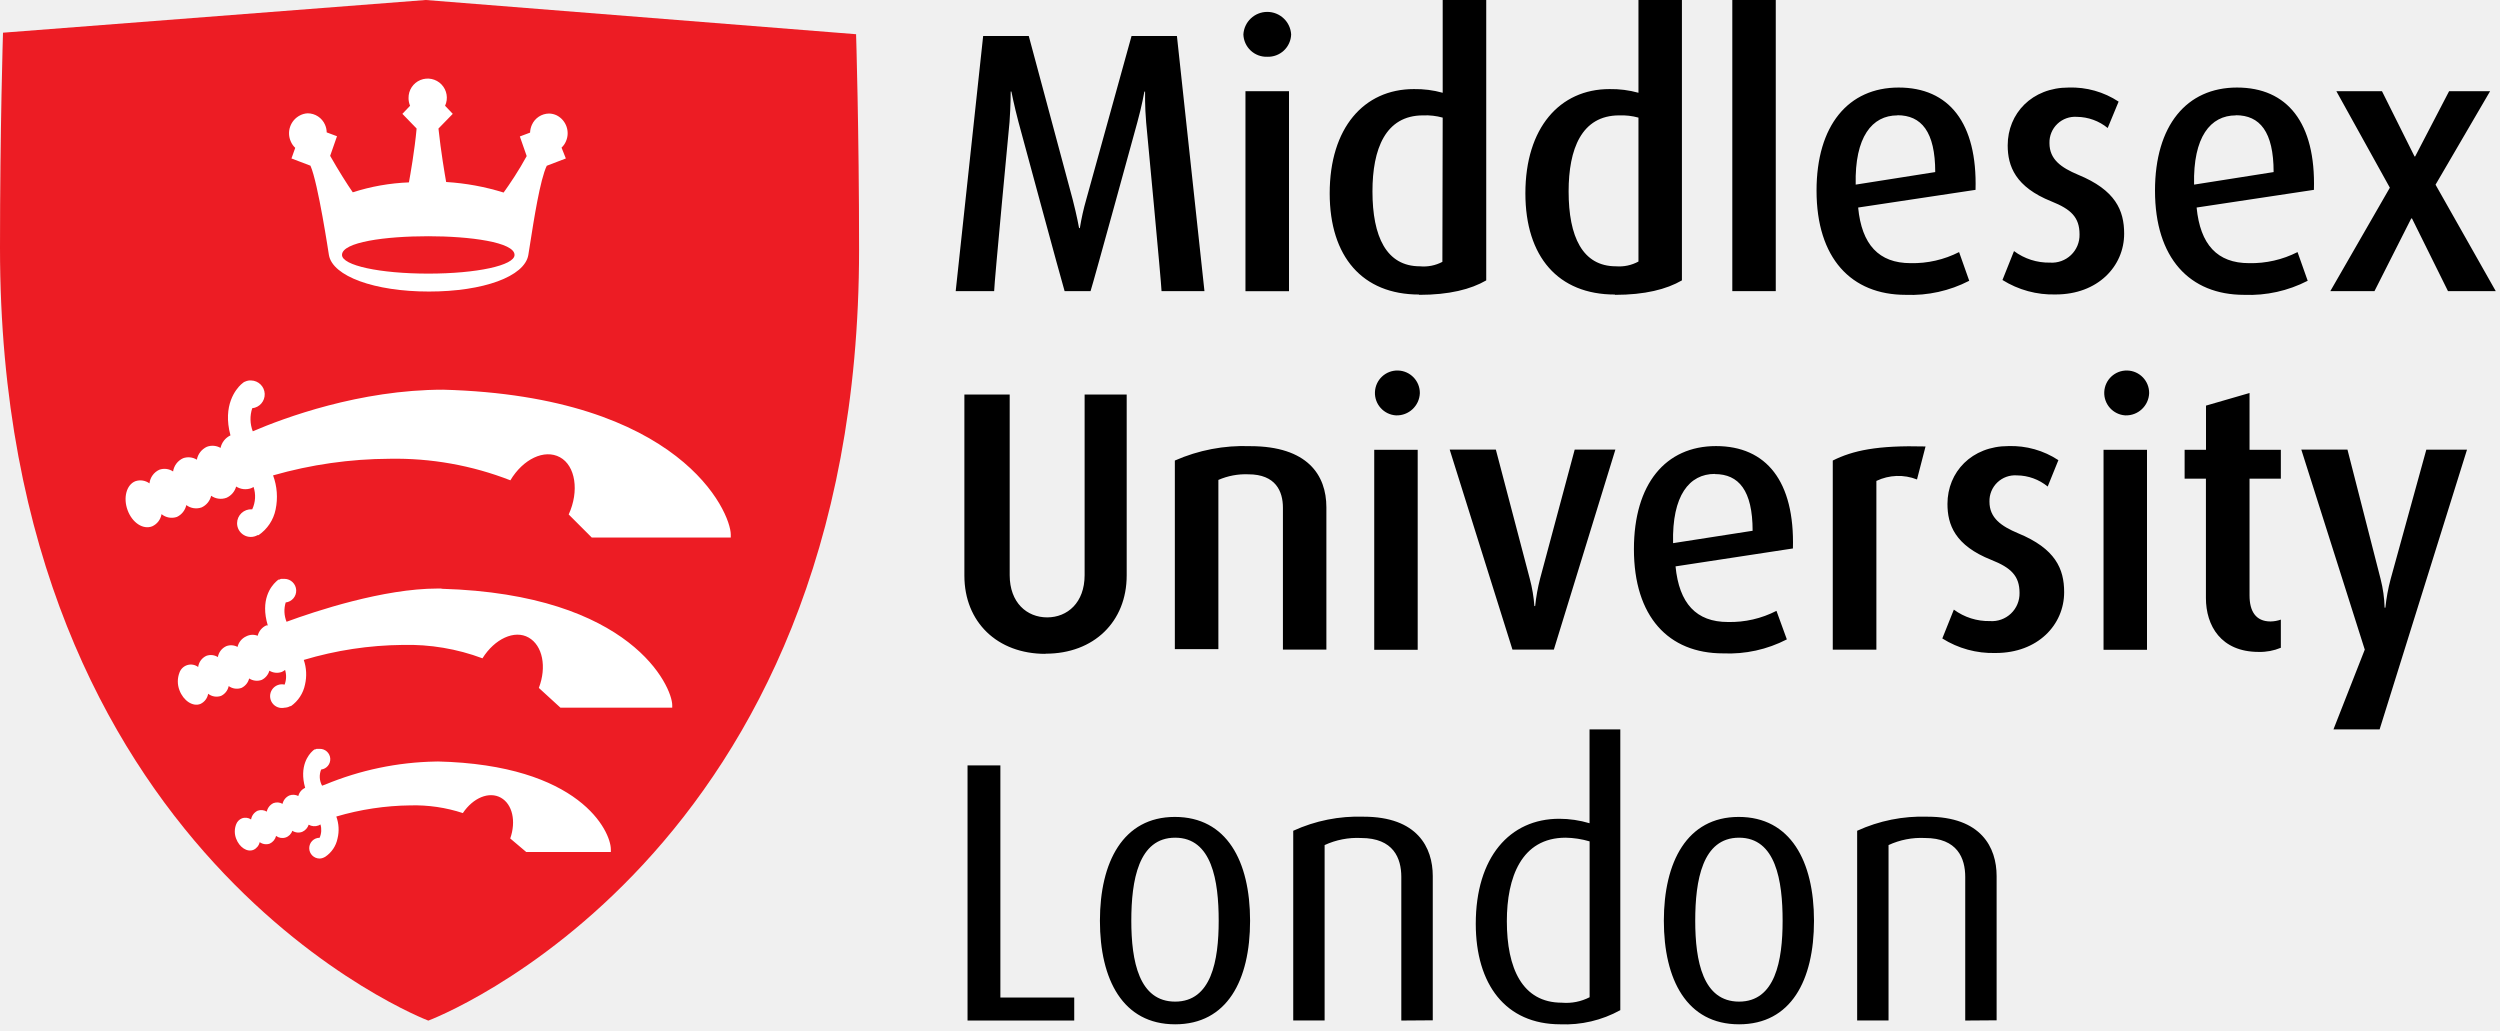
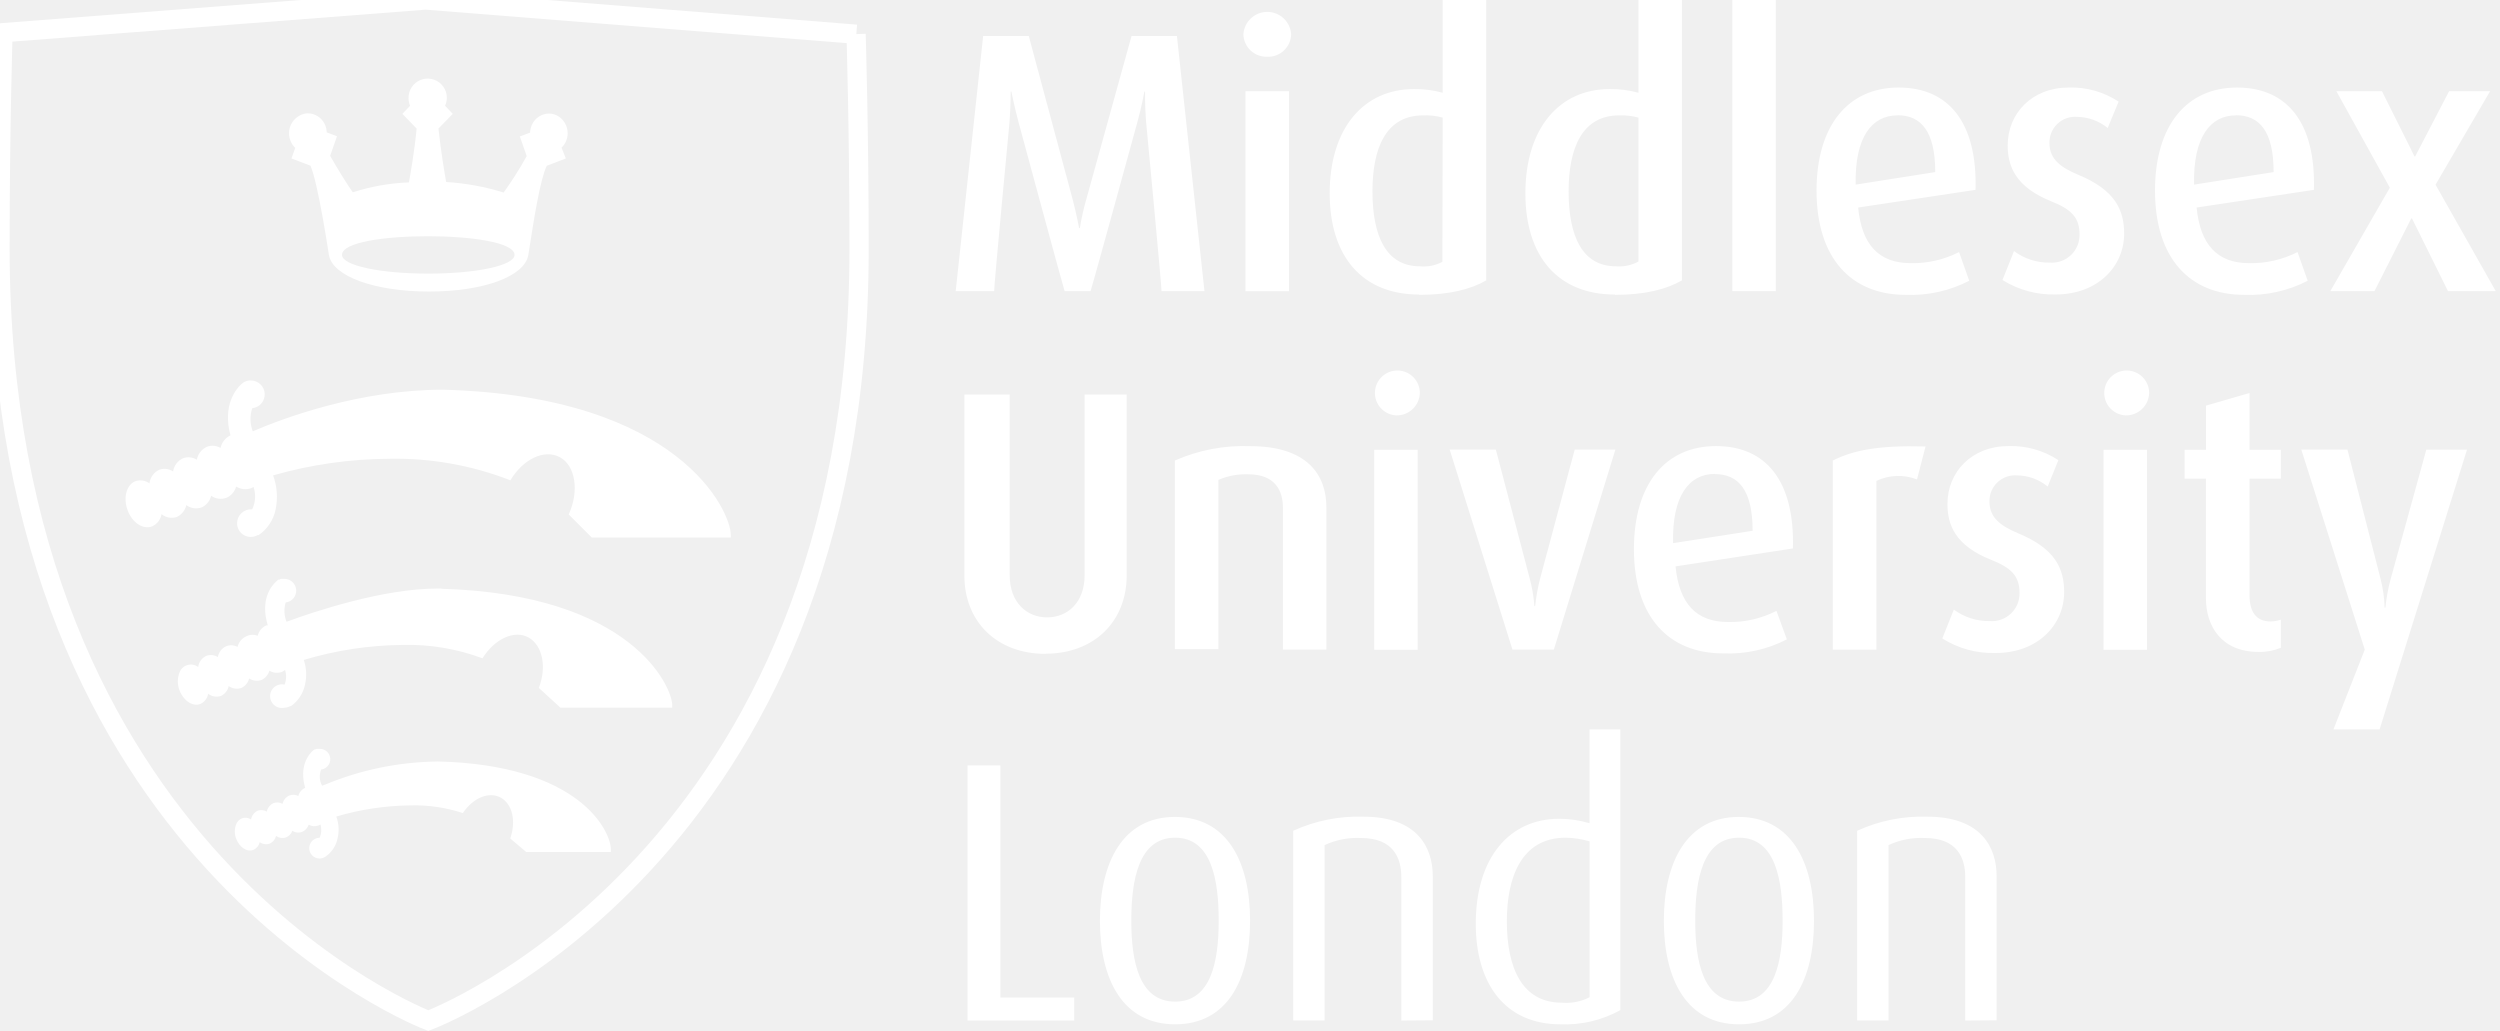
<svg xmlns="http://www.w3.org/2000/svg" width="325" height="134">
-   <path d="M111.32 4.45 55.34 0 .39 4.25S0 16.75 0 32.23c0 79.32 55.68 100.45 55.68 100.45s56-20.93 56-100.25c0-15.48-.39-28-.39-28" fill="#ed1c24" />
-   <path d="M255.48 132.67V114c0-2.41-1-5.06-5.24-5.06a10.06 10.06 0 0 0-4.73.92v22.8h-4.08V108a20.27 20.27 0 0 1 9.13-1.83c7 0 9 4 9 7.72v18.75zm-29.4-23.77c-4.77 0-5.7 5.54-5.7 10.8 0 5.26 1 10.51 5.7 10.51s5.66-5.3 5.66-10.51-.88-10.8-5.66-10.8m0 24.26c-6.82 0-9.78-5.84-9.78-13.46 0-7.62 3-13.5 9.73-13.5s9.79 5.74 9.79 13.5-3 13.46-9.74 13.46m-19.43-23.78a11.66 11.66 0 0 0-3.11-.48c-5.79 0-7.65 5.21-7.65 10.85 0 6.12 2 10.6 7.15 10.6a6.63 6.63 0 0 0 3.61-.71zm-3.8 23.78c-7.14 0-11-5.21-11-13.07 0-8.63 4.4-13.65 10.85-13.65a13.87 13.87 0 0 1 3.94.58v-12.2h4v36.5a14.87 14.87 0 0 1-7.83 1.84m-20.64-.49V114c0-2.41-1-5.06-5.24-5.06a10.08 10.08 0 0 0-4.73.92v22.8h-4.08V108a20.31 20.31 0 0 1 9.14-1.83c7 0 9 4 9 7.72v18.75zm-29.4-23.77c-4.77 0-5.7 5.54-5.7 10.8 0 5.26 1 10.51 5.7 10.51s5.66-5.3 5.66-10.51-.88-10.8-5.66-10.8m0 24.26c-6.82 0-9.78-5.84-9.78-13.46 0-7.62 3-13.5 9.74-13.5s9.78 5.74 9.78 13.5-3 13.46-9.74 13.46m-22.72-3.48V99.5h-4.27v33.17h13.87v-2.99zm179.3-34.86h-6l4.07-10.37-8.25-26h6l4.31 16.83A16.88 16.88 0 0 1 310 79h.1a23.57 23.57 0 0 1 .68-3.71l4.64-16.83h5.29zm-15.72-10.07c-4.92 0-6.86-3.43-6.86-7V62.23H284v-3.76h2.78v-5.74l5.66-1.64v7.38h4.07v3.76h-4.07v15.19c0 2 .78 3.37 2.73 3.37a4.24 4.24 0 0 0 1.34-.24v3.66a7.05 7.05 0 0 1-2.87.54m-20.18-26.28h5.65v26h-5.65zm2.83-4.47a2.92 2.92 0 1 1 3.1-2.89 3 3 0 0 1-3.1 2.89m-16.88 30.89A12.31 12.31 0 0 1 252.5 83l1.5-3.75a7.63 7.63 0 0 0 4.69 1.49 3.59 3.59 0 0 0 3.85-3.66c0-2.22-1.12-3.28-3.66-4.29-4.74-1.88-5.71-4.58-5.71-7.28 0-4.15 3.15-7.52 7.93-7.52a11.15 11.15 0 0 1 6.49 1.83l-1.39 3.43a6.38 6.38 0 0 0-4-1.45 3.33 3.33 0 0 0-3.57 3.42c0 2.12 1.53 3.18 3.71 4.1 4.87 2 6 4.63 6 7.66 0 4.25-3.43 7.91-8.9 7.91m-10.23-22.56a6.61 6.61 0 0 0-5.28.19v21.94h-5.67V59.87c2.6-1.3 5.76-2 12.06-1.83zm-26.29-.72c-3.3 0-5.57 2.79-5.42 9L227.84 69c0-5.25-1.81-7.37-4.92-7.37m-5.1 12c.47 4.82 2.69 7.23 6.81 7.23a13.12 13.12 0 0 0 6.31-1.45l1.35 3.71a16.46 16.46 0 0 1-8.29 1.82c-7.1 0-11.59-4.78-11.59-13.55 0-8.49 4.12-13.4 10.67-13.4s10.24 4.58 10 13.31zM202 84.45h-5.38l-8.16-26h6l4.41 16.78a19.16 19.16 0 0 1 .6 3.56h.1a24.07 24.07 0 0 1 .64-3.56l4.5-16.78H210Zm-23.35-25.98h5.65v26h-5.65zm2.83-4.47a2.92 2.92 0 1 1 3.1-2.89 3 3 0 0 1-3.1 2.89m-14.7 30.45V66c0-2.12-.93-4.34-4.5-4.34a8.84 8.84 0 0 0-3.89.73v22h-5.66V59.87a22.15 22.15 0 0 1 9.78-1.87c7.47 0 9.92 3.76 9.92 7.95v18.5zm-30.89.55c-6.25 0-10.52-4.14-10.52-10.17V51.29h5.89v23.48c0 3.57 2.23 5.49 4.87 5.49s4.87-1.92 4.87-5.49V51.29h5.47v23.52c0 6-4.26 10.17-10.53 10.17m167.79-73.12 6.95 12.54-7.74 13.45h5.74l4.78-9.45h.1l4.68 9.45h6.21l-7.83-13.84 7.09-12.15h-5.33l-4.41 8.48h-.08l-4.23-8.48zM290.66 15c-3.3 0-5.57 2.8-5.43 9l10.34-1.63c0-5.26-1.8-7.39-4.91-7.39m-5.1 12c.47 4.82 2.69 7.23 6.81 7.23a13.28 13.28 0 0 0 6.31-1.44L300 36.5a16.58 16.58 0 0 1-8.26 1.83c-7.09 0-11.59-4.77-11.59-13.55 0-8.48 4.12-13.4 10.66-13.4s10.25 4.58 10 13.3zm-18.32 11.3a12.39 12.39 0 0 1-6.92-1.88l1.5-3.76a7.58 7.58 0 0 0 4.68 1.5 3.59 3.59 0 0 0 3.84-3.67c0-2.22-1.11-3.27-3.66-4.29C262 24.3 261 21.6 261 18.9c0-4.15 3.15-7.52 7.93-7.52a11.15 11.15 0 0 1 6.49 1.83L274 16.64a6.44 6.44 0 0 0-4-1.45 3.33 3.33 0 0 0-3.57 3.42c0 2.12 1.53 3.18 3.71 4.1 4.87 2 6 4.63 6 7.67 0 4.24-3.43 7.9-8.9 7.9M246.66 15c-3.29 0-5.56 2.8-5.42 9l10.34-1.63c0-5.26-1.81-7.39-4.92-7.39m-5.1 12c.46 4.82 2.69 7.23 6.82 7.23a13.24 13.24 0 0 0 6.3-1.44L256 36.5a16.55 16.55 0 0 1-8.26 1.83c-7.09 0-11.59-4.77-11.59-13.55 0-8.48 4.13-13.4 10.67-13.4s10.24 4.58 10 13.3zM225.2 0h5.65v37.85h-5.65ZM213 15.29a8.28 8.28 0 0 0-2.5-.29c-4.91 0-6.58 4.39-6.58 9.88 0 5.88 1.8 9.74 6.16 9.74A5.25 5.25 0 0 0 213 34Zm-3.06 23c-7.38 0-11.64-4.92-11.64-13.16 0-8.49 4.45-13.55 10.94-13.55a13.29 13.29 0 0 1 3.76.48V0h5.65v36.45c-2 1.16-4.82 1.88-8.71 1.88m-22.39-23.04A8.23 8.23 0 0 0 185 15c-4.91 0-6.58 4.39-6.58 9.88 0 5.88 1.81 9.74 6.17 9.74a5.21 5.21 0 0 0 2.92-.58zm-3.06 23c-7.37 0-11.63-4.92-11.63-13.16 0-8.49 4.44-13.55 10.94-13.55a13.17 13.17 0 0 1 3.75.48V0h5.66v36.45c-2 1.16-4.82 1.88-8.72 1.88m-22.58-26.47h5.66v26h-5.66zm2.83-4.48a3 3 0 0 1-3.1-2.9 3.11 3.11 0 0 1 6.21 0 3 3 0 0 1-3.11 2.9M151 37.85c0-.82-2-21.94-2-21.94-.18-2.07-.14-4-.14-4h-.09s-.33 1.88-.92 4c0 0-5.71 20.83-6.08 21.94h-3.37c-.32-1-6-22-6-22-.55-2.07-.92-3.95-.92-3.95h-.09s0 1.88-.15 3.95c0 0-2 21-2 22h-5l3.57-33.17h5.93l5.71 21.26c.55 2.12.83 3.71.83 3.71h.1a31.91 31.91 0 0 1 .83-3.71l5.89-21.26h5.9l3.58 33.17z" />
+   <path d="M111.32 4.45 55.34 0 .39 4.25S0 16.75 0 32.23c0 79.32 55.68 100.45 55.68 100.45s56-20.93 56-100.25c0-15.48-.39-28-.39-28" fill="none" stroke="#fff" stroke-width="2.5" />
+   <path fill="#fff" d="M255.48 132.67V114c0-2.41-1-5.06-5.24-5.06a10.06 10.06 0 0 0-4.73.92v22.8h-4.08V108a20.27 20.27 0 0 1 9.13-1.83c7 0 9 4 9 7.72v18.75zm-29.4-23.77c-4.77 0-5.7 5.54-5.7 10.8 0 5.26 1 10.51 5.7 10.51s5.66-5.3 5.66-10.51-.88-10.8-5.66-10.8m0 24.26c-6.82 0-9.78-5.84-9.78-13.46 0-7.62 3-13.5 9.73-13.5s9.79 5.74 9.79 13.5-3 13.46-9.74 13.46m-19.43-23.78a11.66 11.66 0 0 0-3.11-.48c-5.79 0-7.65 5.21-7.65 10.85 0 6.12 2 10.6 7.15 10.6a6.63 6.63 0 0 0 3.61-.71zm-3.8 23.78c-7.14 0-11-5.21-11-13.07 0-8.63 4.4-13.65 10.85-13.65a13.87 13.87 0 0 1 3.94.58v-12.2h4v36.5a14.87 14.87 0 0 1-7.83 1.84m-20.64-.49V114c0-2.41-1-5.06-5.24-5.06a10.08 10.08 0 0 0-4.73.92v22.8h-4.08V108a20.31 20.31 0 0 1 9.14-1.83c7 0 9 4 9 7.72v18.75zm-29.4-23.77c-4.77 0-5.7 5.54-5.7 10.8 0 5.26 1 10.51 5.7 10.51s5.66-5.3 5.66-10.51-.88-10.8-5.66-10.8m0 24.26c-6.82 0-9.78-5.84-9.78-13.46 0-7.62 3-13.5 9.74-13.5s9.78 5.74 9.78 13.5-3 13.46-9.74 13.46m-22.72-3.48V99.5h-4.27v33.17h13.87v-2.99zm179.3-34.86h-6l4.07-10.37-8.25-26h6l4.31 16.83A16.88 16.88 0 0 1 310 79h.1a23.57 23.57 0 0 1 .68-3.71l4.64-16.83h5.29zm-15.72-10.07c-4.92 0-6.86-3.43-6.86-7V62.23H284v-3.76h2.78v-5.74l5.66-1.64v7.38h4.07v3.76h-4.07v15.19c0 2 .78 3.37 2.73 3.37a4.24 4.24 0 0 0 1.34-.24v3.66a7.05 7.05 0 0 1-2.87.54m-20.18-26.28h5.65v26h-5.65zm2.83-4.47a2.92 2.92 0 1 1 3.1-2.89 3 3 0 0 1-3.1 2.89m-16.88 30.89A12.31 12.31 0 0 1 252.5 83l1.5-3.75a7.63 7.63 0 0 0 4.69 1.49 3.59 3.59 0 0 0 3.85-3.66c0-2.22-1.12-3.28-3.66-4.29-4.74-1.88-5.71-4.58-5.71-7.28 0-4.15 3.15-7.52 7.93-7.52a11.15 11.15 0 0 1 6.49 1.83l-1.39 3.43a6.38 6.38 0 0 0-4-1.45 3.33 3.33 0 0 0-3.57 3.42c0 2.12 1.53 3.18 3.71 4.1 4.87 2 6 4.63 6 7.66 0 4.25-3.43 7.91-8.9 7.91m-10.23-22.56a6.61 6.61 0 0 0-5.28.19v21.94h-5.67V59.87c2.6-1.3 5.76-2 12.06-1.83zm-26.29-.72c-3.3 0-5.57 2.79-5.42 9L227.84 69c0-5.25-1.81-7.37-4.92-7.37m-5.1 12c.47 4.82 2.69 7.23 6.81 7.23a13.12 13.12 0 0 0 6.31-1.45l1.35 3.71a16.46 16.46 0 0 1-8.29 1.82c-7.1 0-11.59-4.78-11.59-13.55 0-8.49 4.12-13.4 10.67-13.4s10.24 4.58 10 13.31zM202 84.45h-5.38l-8.16-26h6l4.41 16.78a19.16 19.16 0 0 1 .6 3.56h.1a24.07 24.07 0 0 1 .64-3.56l4.5-16.78H210Zm-23.35-25.98h5.65v26h-5.65zm2.83-4.47a2.92 2.92 0 1 1 3.1-2.89 3 3 0 0 1-3.1 2.89m-14.7 30.45V66c0-2.12-.93-4.34-4.5-4.34a8.84 8.84 0 0 0-3.89.73v22h-5.66V59.87a22.15 22.15 0 0 1 9.78-1.87c7.47 0 9.92 3.76 9.92 7.95v18.5zm-30.89.55c-6.25 0-10.52-4.14-10.52-10.17V51.29h5.89v23.48c0 3.57 2.23 5.49 4.87 5.49s4.87-1.92 4.87-5.49V51.29h5.47v23.52c0 6-4.26 10.17-10.53 10.17m167.79-73.12 6.95 12.54-7.74 13.45h5.74l4.78-9.45h.1l4.68 9.45h6.21l-7.83-13.84 7.09-12.15h-5.33l-4.41 8.48h-.08l-4.23-8.48zM290.66 15c-3.3 0-5.57 2.8-5.43 9l10.34-1.63c0-5.26-1.8-7.39-4.91-7.39m-5.1 12c.47 4.82 2.69 7.23 6.81 7.23a13.28 13.28 0 0 0 6.31-1.44L300 36.5a16.58 16.58 0 0 1-8.26 1.83c-7.09 0-11.59-4.77-11.59-13.55 0-8.48 4.12-13.4 10.66-13.4s10.25 4.58 10 13.3zm-18.32 11.3a12.39 12.39 0 0 1-6.92-1.88l1.5-3.76a7.58 7.58 0 0 0 4.68 1.5 3.59 3.59 0 0 0 3.84-3.67c0-2.22-1.11-3.27-3.66-4.29C262 24.3 261 21.6 261 18.9c0-4.15 3.15-7.52 7.93-7.52a11.15 11.15 0 0 1 6.49 1.83L274 16.64a6.44 6.44 0 0 0-4-1.45 3.33 3.33 0 0 0-3.57 3.42c0 2.12 1.53 3.18 3.71 4.1 4.87 2 6 4.63 6 7.67 0 4.24-3.43 7.9-8.9 7.9M246.66 15c-3.29 0-5.56 2.8-5.42 9l10.34-1.63c0-5.26-1.81-7.39-4.92-7.39m-5.1 12c.46 4.82 2.69 7.23 6.82 7.23a13.24 13.24 0 0 0 6.3-1.44L256 36.5a16.55 16.55 0 0 1-8.26 1.83c-7.09 0-11.59-4.77-11.59-13.55 0-8.48 4.13-13.4 10.67-13.4s10.24 4.58 10 13.3zM225.2 0h5.65v37.85h-5.65ZM213 15.29a8.28 8.28 0 0 0-2.5-.29c-4.91 0-6.58 4.39-6.58 9.88 0 5.88 1.8 9.74 6.16 9.74A5.25 5.25 0 0 0 213 34Zm-3.06 23c-7.38 0-11.64-4.92-11.64-13.16 0-8.49 4.45-13.55 10.94-13.55a13.29 13.29 0 0 1 3.76.48V0h5.65v36.45c-2 1.16-4.82 1.88-8.71 1.88m-22.39-23.04A8.23 8.23 0 0 0 185 15c-4.91 0-6.58 4.39-6.58 9.88 0 5.88 1.81 9.74 6.17 9.74a5.21 5.21 0 0 0 2.92-.58zm-3.06 23c-7.37 0-11.63-4.92-11.63-13.16 0-8.49 4.44-13.55 10.94-13.55a13.17 13.17 0 0 1 3.75.48V0h5.66v36.45c-2 1.16-4.82 1.88-8.72 1.88m-22.58-26.47h5.66v26h-5.66zm2.83-4.48a3 3 0 0 1-3.1-2.9 3.11 3.11 0 0 1 6.21 0 3 3 0 0 1-3.11 2.9M151 37.85c0-.82-2-21.94-2-21.94-.18-2.07-.14-4-.14-4h-.09s-.33 1.88-.92 4c0 0-5.71 20.83-6.08 21.94h-3.37c-.32-1-6-22-6-22-.55-2.07-.92-3.95-.92-3.95h-.09s0 1.88-.15 3.95c0 0-2 21-2 22h-5l3.57-33.17h5.93l5.71 21.26c.55 2.12.83 3.71.83 3.71h.1a31.91 31.91 0 0 1 .83-3.71l5.89-21.26h5.9l3.58 33.17z" />
  <path fill="#fff" d="M55.68 35.57c-6.29 0-11.22-1.06-11.22-2.43 0-1.67 5.63-2.43 11.22-2.43 5.39 0 11.21.77 11.21 2.43 0 1.37-4.93 2.43-11.21 2.43M72.38 15a2.37 2.37 0 0 0-1-.24 2.47 2.47 0 0 0-2.24 1.48 2.7 2.7 0 0 0-.23 1l-1.33.5.89 2.55c-1 1.85-2.24 3.69-3 4.74A31.58 31.58 0 0 0 58 23.66c-.16-.89-.69-4-1-6.95l1.86-1.91-1-1.05a2.49 2.49 0 1 0-4.75-1 2.56 2.56 0 0 0 .2 1l-1 1.05 1.85 1.91c-.26 2.87-.83 6.07-1 7a27.27 27.27 0 0 0-7.3 1.29c-.7-1-1.88-2.87-2.94-4.74l.89-2.55-1.34-.5a2.51 2.51 0 0 0-.22-1A2.47 2.47 0 0 0 40 14.73a2.37 2.37 0 0 0-1 .27 2.61 2.61 0 0 0-1.19 3.41 2.43 2.43 0 0 0 .57.81l-.49 1.38 2.47.94c1 2.26 2.38 11.52 2.4 11.62.48 2.75 5.92 4.74 13 4.74s12.43-1.95 12.92-4.74c.06-.34.14-.86.24-1.51.46-2.94 1.3-8.35 2.16-10.1l2.48-.95-.56-1.41a2.3 2.3 0 0 0 .57-.81A2.61 2.61 0 0 0 72.38 15M56.86 99h-.25a39.27 39.27 0 0 0-14.35 3l-.39.14a2.44 2.44 0 0 1-.12-2.1 1.35 1.35 0 0 0-.18-2.69.74.74 0 0 0-.18 0 1.2 1.2 0 0 0-.23 0l-.18.07h-.08l-.17.12-.14.13c-.43.4-1.73 1.91-.92 4.75a1.58 1.58 0 0 0-.89 1.06 1.44 1.44 0 0 0-1.16-.07 1.56 1.56 0 0 0-.89 1.09 1.4 1.4 0 0 0-1.17-.1 1.58 1.58 0 0 0-.88 1.11 1.38 1.38 0 0 0-1.18-.12 1.53 1.53 0 0 0-.86 1.14 1.3 1.3 0 0 0-1.2-.14 1.34 1.34 0 0 0-.74.77 2.57 2.57 0 0 0 0 1.87c.42 1.12 1.43 1.79 2.25 1.45a1.43 1.43 0 0 0 .81-1 1.43 1.43 0 0 0 1.31.19 1.49 1.49 0 0 0 .82-1A1.36 1.36 0 0 0 38 108a1.43 1.43 0 0 0 1.29.14 1.53 1.53 0 0 0 .84-.93 1.49 1.49 0 0 0 1.28.1 1.19 1.19 0 0 0 .25-.13 2.51 2.51 0 0 1-.11 1.73 1.35 1.35 0 0 0 0 2.7 1.32 1.32 0 0 0 .62-.17l.1-.05a3.74 3.74 0 0 0 1.61-2.39 4.91 4.91 0 0 0-.16-2.85 35.41 35.41 0 0 1 9.63-1.45 20.1 20.1 0 0 1 6.82 1c1.34-2 3.42-2.85 4.94-2 1.52.85 2 3.08 1.22 5.3l2.08 1.76h11v-.34c0-2.34-4-11-22.55-11.43m.56-22.48h-.54c-7 0-15.86 2.93-19.63 4.32a3.77 3.77 0 0 1-.11-2.51 1.54 1.54 0 0 0-.14-3.07 1.3 1.3 0 0 0-.22 0 1.11 1.11 0 0 0-.25 0 1.16 1.16 0 0 0-.22.1h-.11l-.18.14-.14.13c-.67.62-2.06 2.38-1.07 5.68a.87.87 0 0 0-.19 0 2 2 0 0 0-1.12 1.35 1.81 1.81 0 0 0-1.5.08 2 2 0 0 0-1.12 1.37 1.75 1.75 0 0 0-1.46-.1 1.91 1.91 0 0 0-1.1 1.42 1.69 1.69 0 0 0-1.5-.16 1.86 1.86 0 0 0-1.06 1.45 1.57 1.57 0 0 0-2.43.73 3.18 3.18 0 0 0 0 2.29c.51 1.37 1.75 2.18 2.73 1.78a1.78 1.78 0 0 0 1-1.32 1.78 1.78 0 0 0 1.67.28 1.81 1.81 0 0 0 1-1.28 1.81 1.81 0 0 0 1.66.24 1.85 1.85 0 0 0 1-1.23 1.85 1.85 0 0 0 1.63.19 1.92 1.92 0 0 0 1-1.2 1.88 1.88 0 0 0 1.62.16 1.83 1.83 0 0 0 .42-.26A2.94 2.94 0 0 1 37 89a1.54 1.54 0 1 0 0 3 1.57 1.57 0 0 0 .72-.2h.1a4.54 4.54 0 0 0 1.83-2.8 5.81 5.81 0 0 0-.16-3.21 46.35 46.35 0 0 1 12.86-1.95 27.61 27.61 0 0 1 10.37 1.74c1.58-2.53 4.17-3.74 6-2.7s2.37 3.83 1.33 6.55L72.86 92h14.53v-.33c0-2.34-5.21-14.42-30-15.13m.25-25.88c-10.88 0-20.75 3.68-24.78 5.41a4.47 4.47 0 0 1-.07-3 1.81 1.81 0 0 0-.15-3.61 1.09 1.09 0 0 0-.26 0l-.29.06-.28.11-.11.05-.2.16-.19.16c-.6.57-2.41 2.66-1.35 6.6a2.35 2.35 0 0 0-1.29 1.63 2.07 2.07 0 0 0-1.77-.15 2.31 2.31 0 0 0-1.31 1.68 2.06 2.06 0 0 0-1.79-.19 2.26 2.26 0 0 0-1.3 1.72 2 2 0 0 0-1.8-.22 2.23 2.23 0 0 0-1.27 1.77 2 2 0 0 0-1.84-.28c-1.15.46-1.6 2.15-1 3.77.6 1.62 2 2.56 3.2 2.09A2.11 2.11 0 0 0 21 66.84a2.09 2.09 0 0 0 2 .36 2.22 2.22 0 0 0 1.22-1.54 2.12 2.12 0 0 0 2 .3 2.22 2.22 0 0 0 1.23-1.51 2.16 2.16 0 0 0 2 .26 2.26 2.26 0 0 0 1.25-1.46 2.23 2.23 0 0 0 1.94.22 1.66 1.66 0 0 0 .32-.17 3.92 3.92 0 0 1-.17 2.91h-.06A1.82 1.82 0 0 0 30.82 68a1.78 1.78 0 0 0 2.66 1.57h.13a5.3 5.3 0 0 0 2.22-3.34 8 8 0 0 0-.33-4.43 55.93 55.93 0 0 1 15.14-2.16 41.14 41.14 0 0 1 15.71 2.8c1.64-2.75 4.41-4.1 6.44-3 2.03 1.1 2.53 4.42 1.14 7.44l3 3H95v-.38c0-2.92-6.5-18-37.39-18.84" />
</svg>
